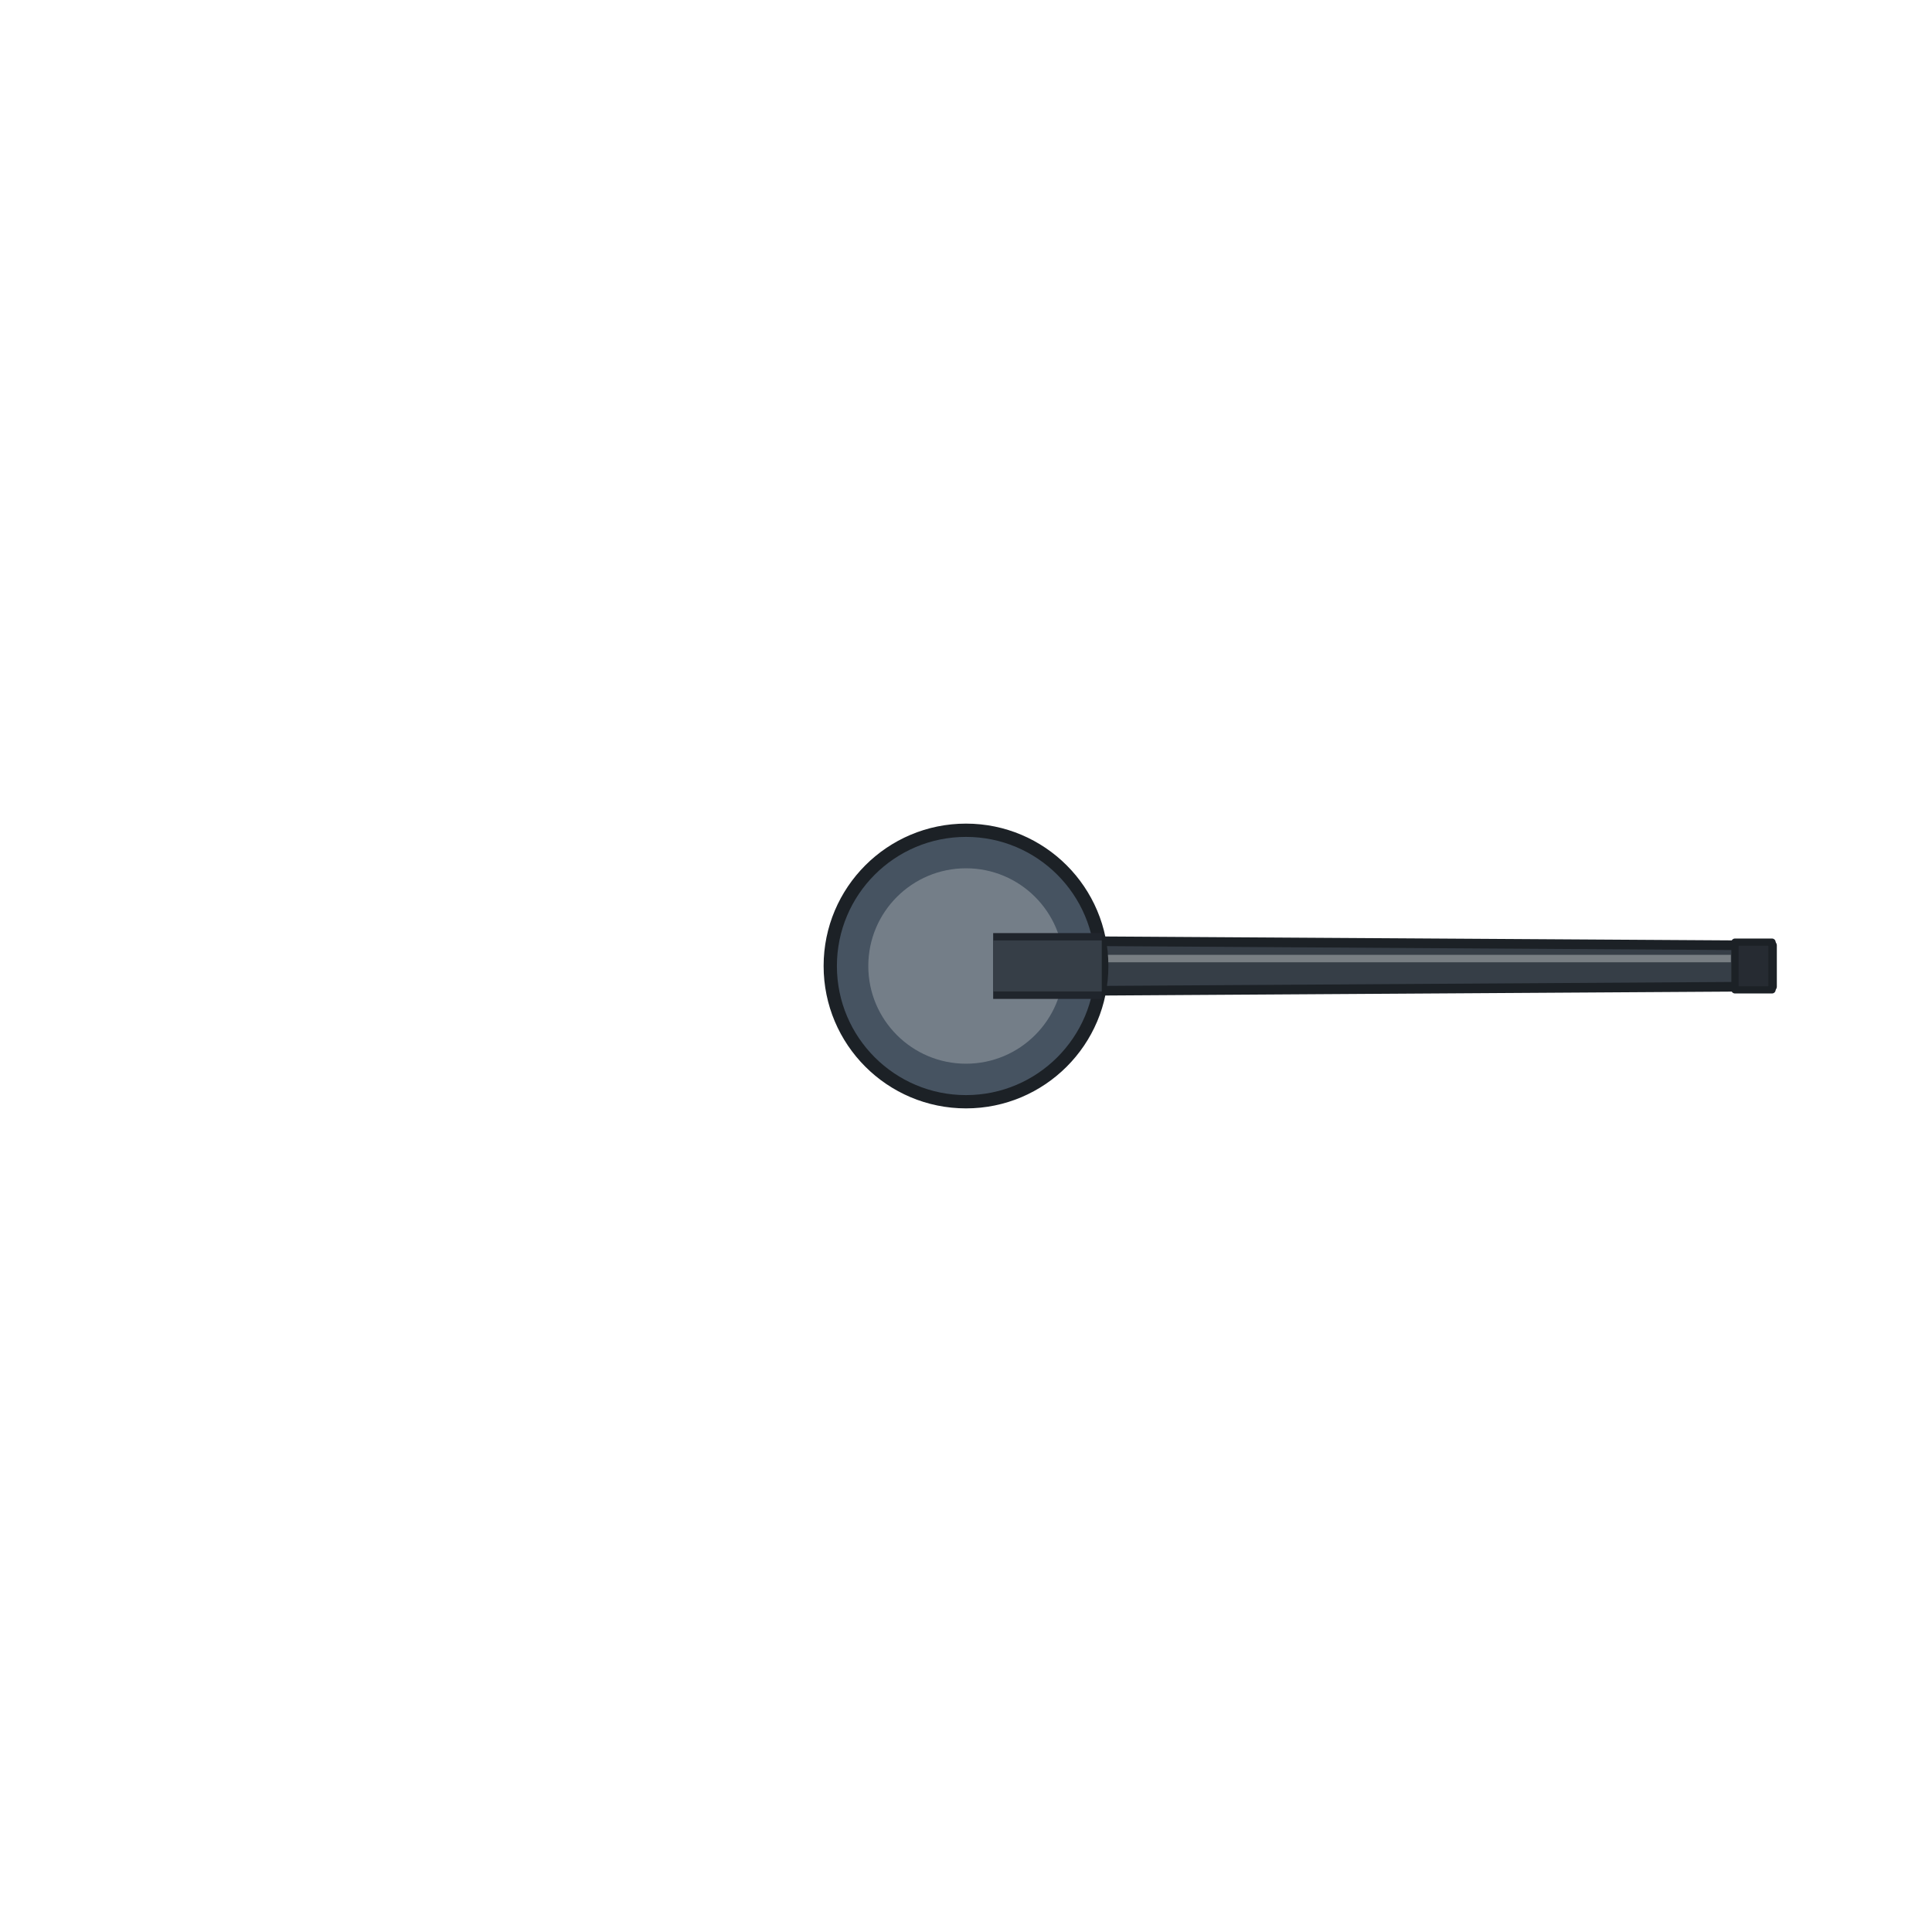
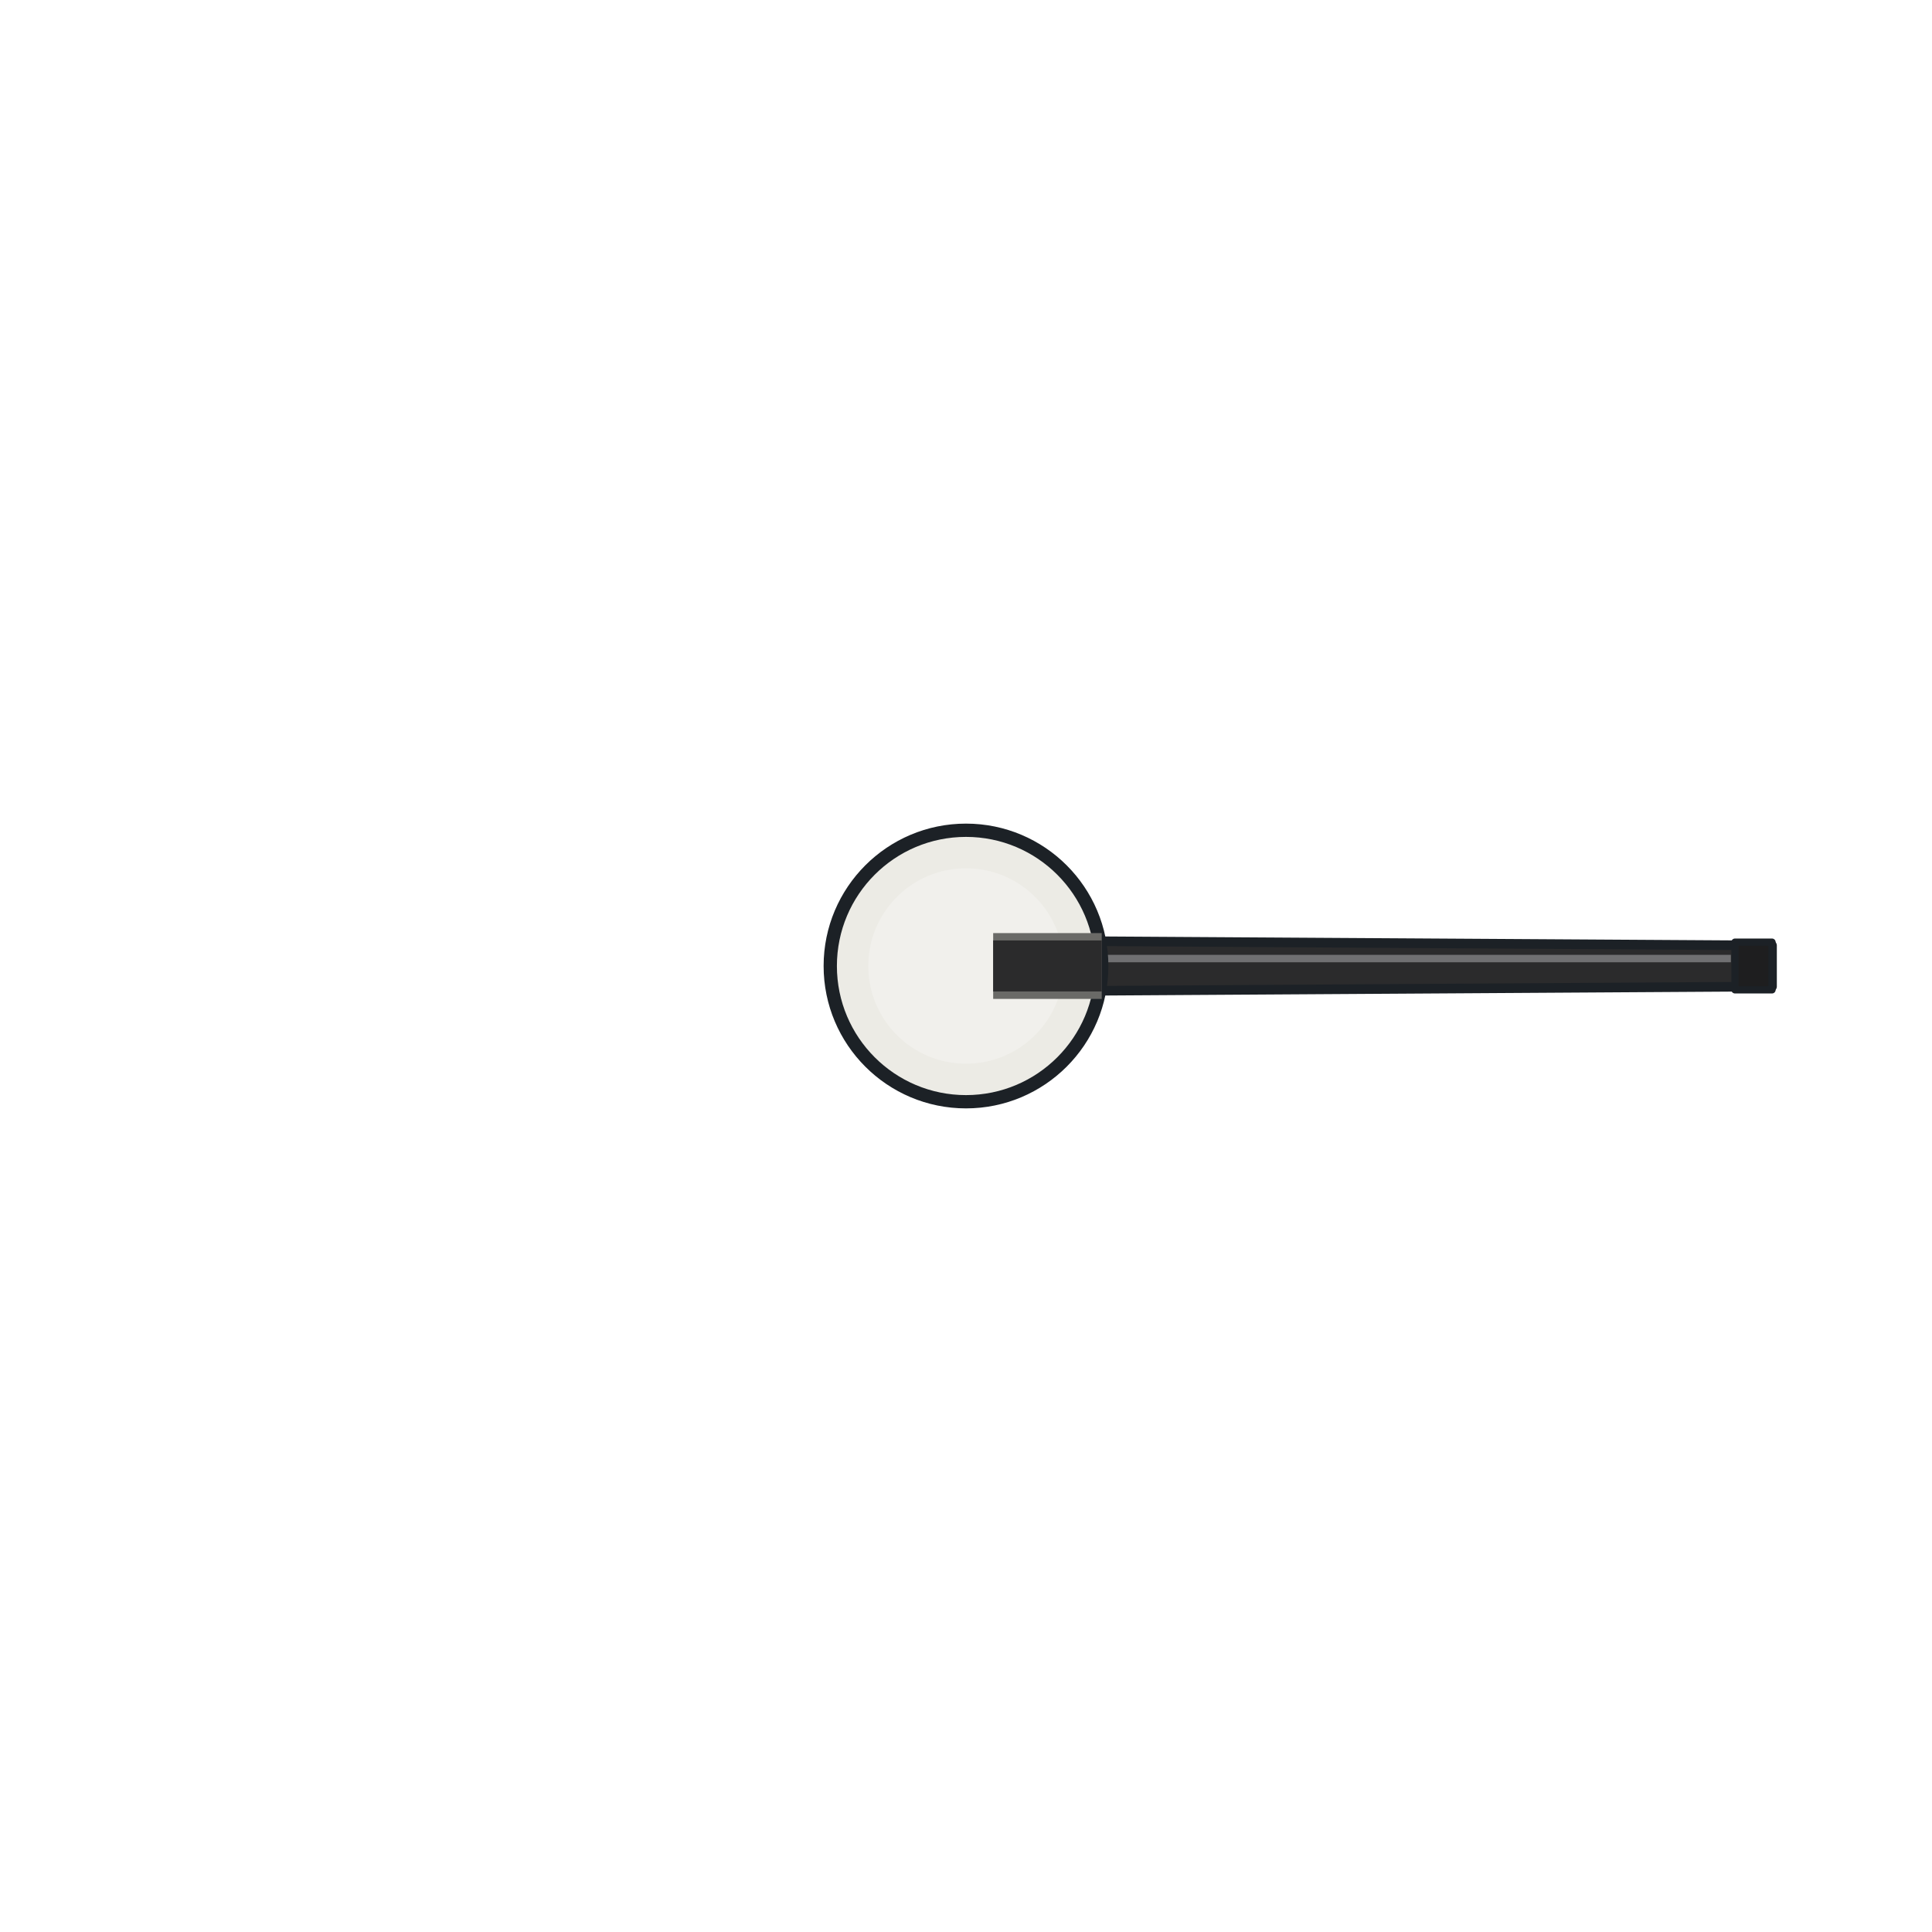
<svg xmlns="http://www.w3.org/2000/svg" width="192" height="192" viewBox="-9.6 -9.6 19.2 19.2" shape-rendering="geometricPrecision">
  <defs />
-   <path d="M0,-0.254 L8.01,-0.204 L8.01,0.204 L0,0.254 Z" fill="#363e47" stroke="#1c2126" stroke-width="0.096" stroke-linejoin="round" />
-   <line x1="0" y1="-0.074" x2="7.601" y2="-0.074" stroke="#afb2b5" stroke-width="0.074" stroke-opacity="0.55" />
-   <rect x="7.642" y="-0.237" width="0.368" height="0.474" fill="#262b32" stroke="#1c2126" stroke-width="0.072" stroke-linejoin="round" />
-   <circle r="1.349" fill="#465361" stroke="#1c2126" stroke-width="0.132" stroke-linejoin="round" />
-   <circle r="0.971" fill="#747e88" />
-   <rect x="0.27" y="-0.327" width="1.079" height="0.654" fill="#20252c" />
-   <rect x="0.27" y="-0.254" width="1.079" height="0.507" fill="#363e47" />
+   <path d="M0,-0.254 L8.01,-0.204 L8.01,0.204 L0,0.254 Z" fill="#2b2b2c" stroke="#1c2126" stroke-width="0.096" stroke-linejoin="round" />
+   <line x1="0" y1="-0.074" x2="7.601" y2="-0.074" stroke="#aaaaab" stroke-width="0.074" stroke-opacity="0.55" />
+   <rect x="7.642" y="-0.237" width="0.368" height="0.474" fill="#1e1e1f" stroke="#1c2126" stroke-width="0.072" stroke-linejoin="round" />
+   <circle r="1.349" fill="#ecebe5" stroke="#1c2126" stroke-width="0.132" stroke-linejoin="round" />
+   <circle r="0.971" fill="#f1f0ec" />
+   <rect x="0.27" y="-0.327" width="1.079" height="0.654" fill="#6a6a67" />
+   <rect x="0.27" y="-0.254" width="1.079" height="0.507" fill="#2b2b2c" />
</svg>
